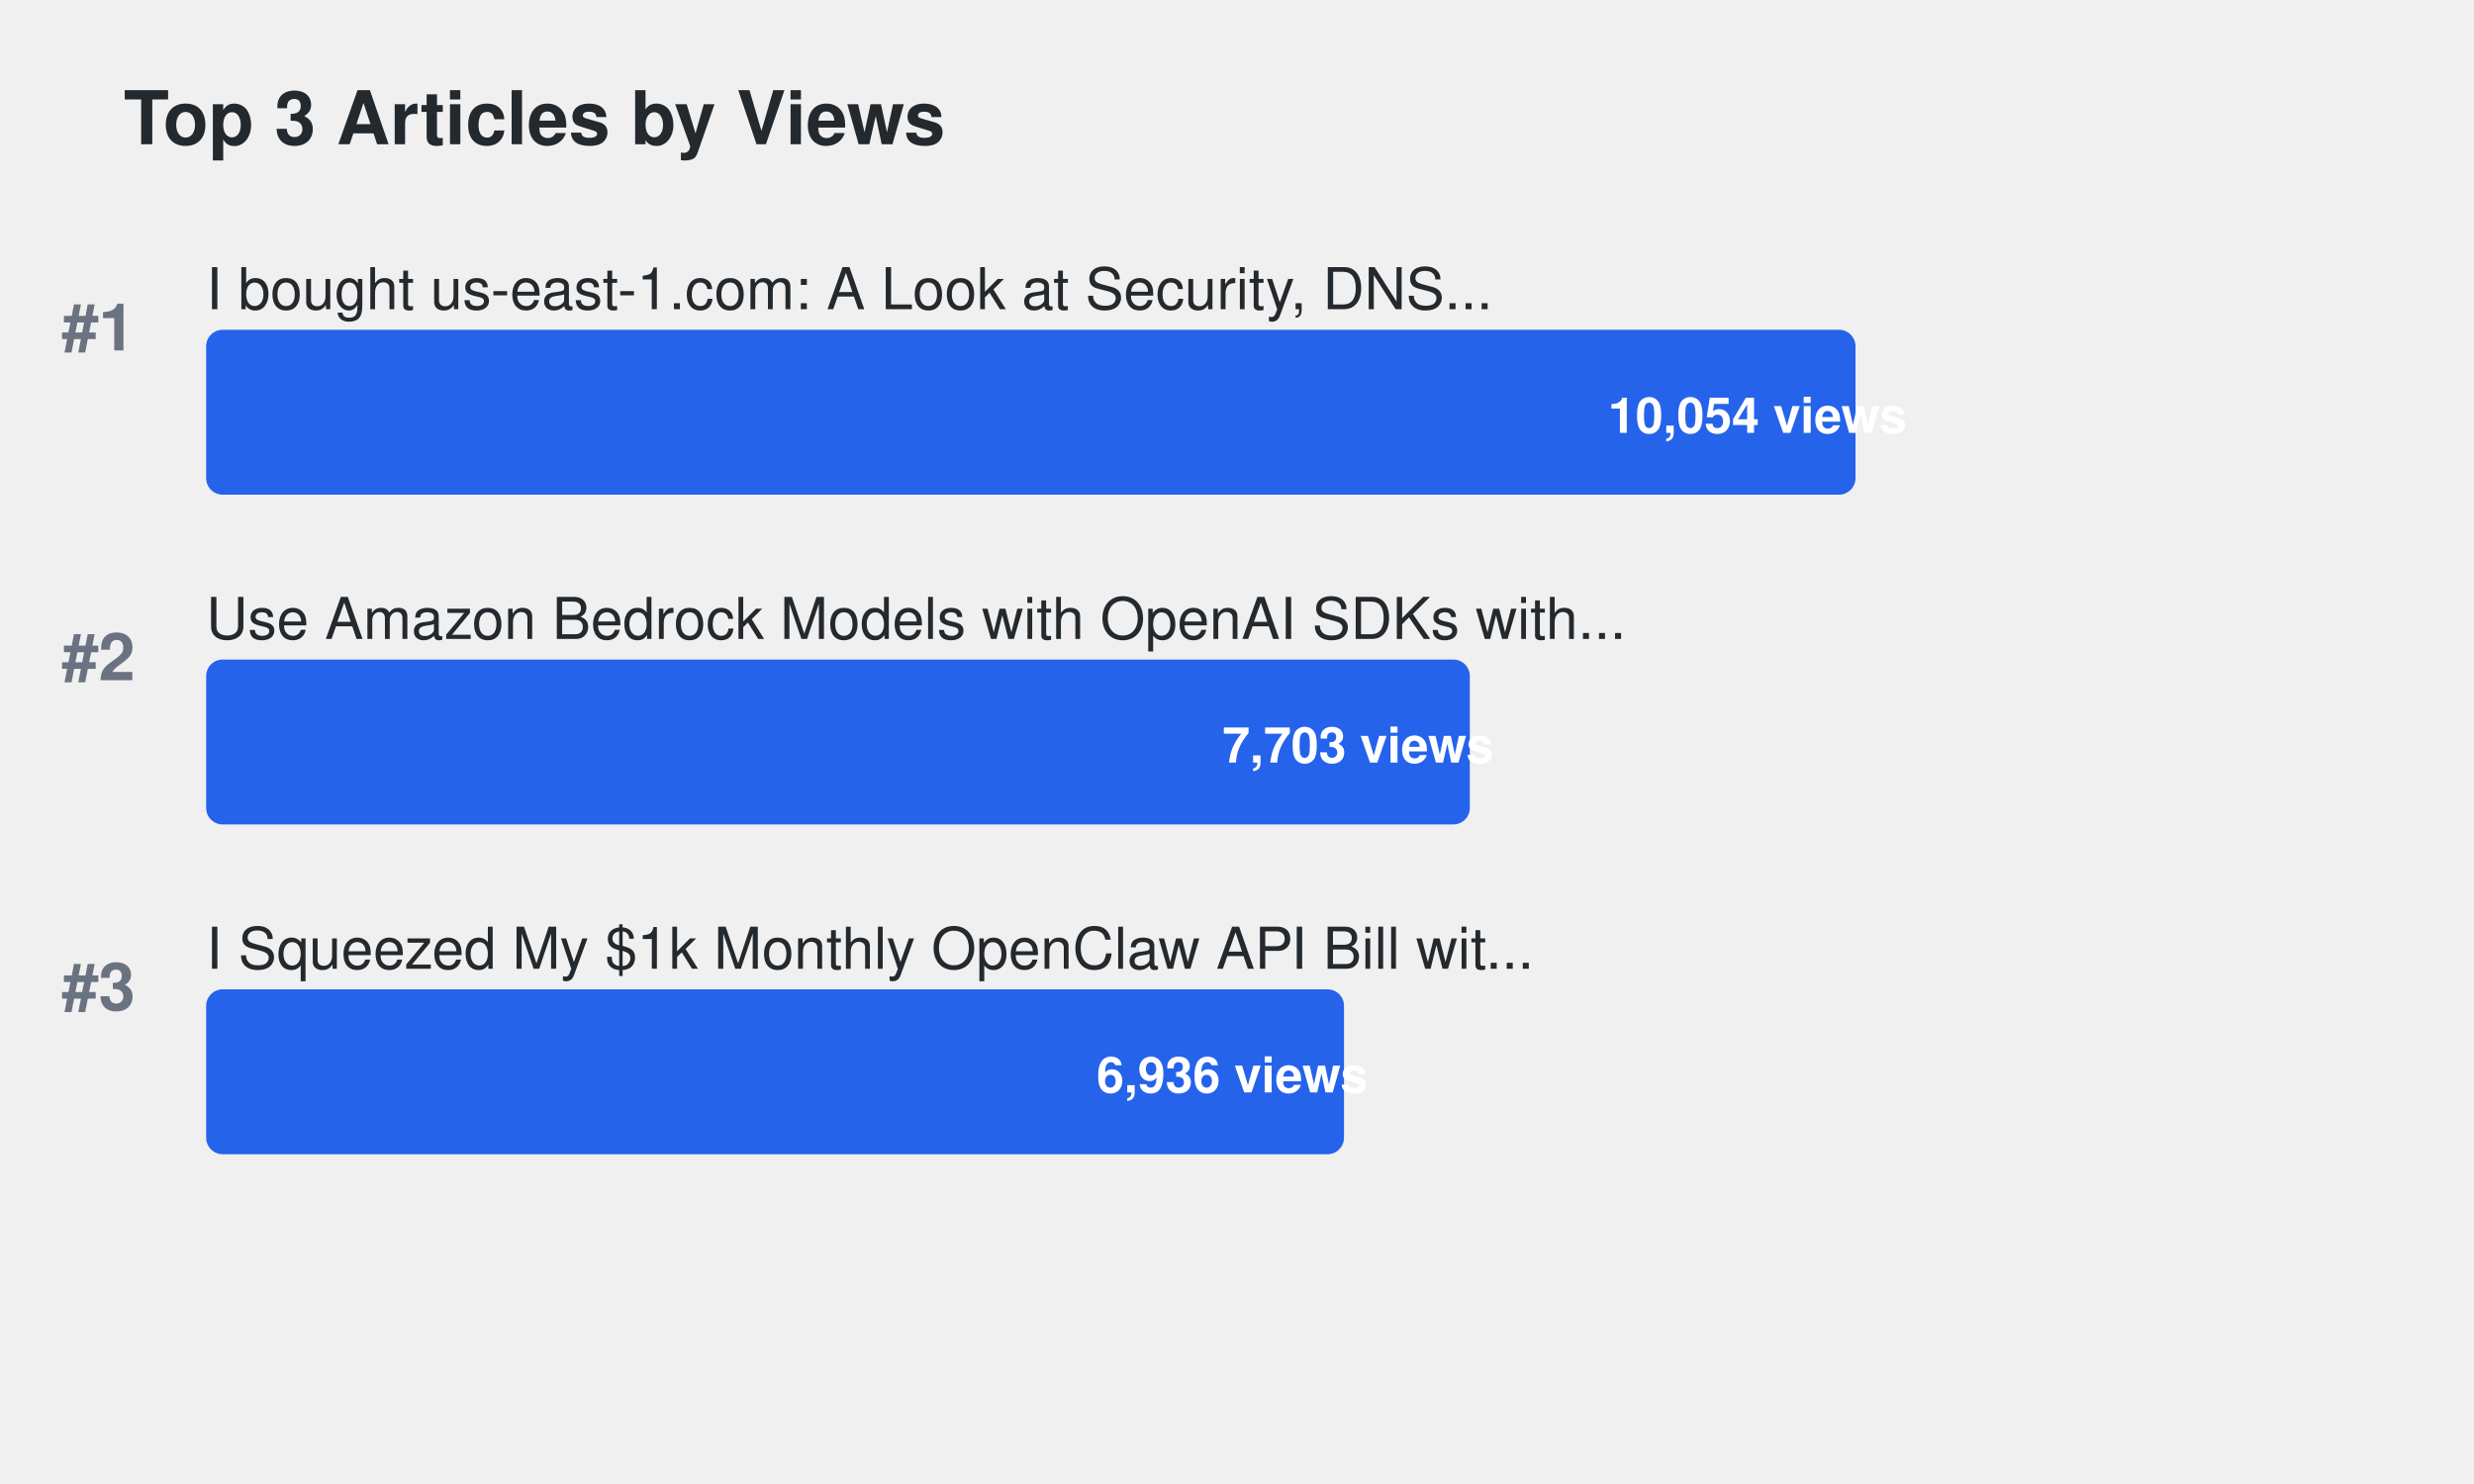
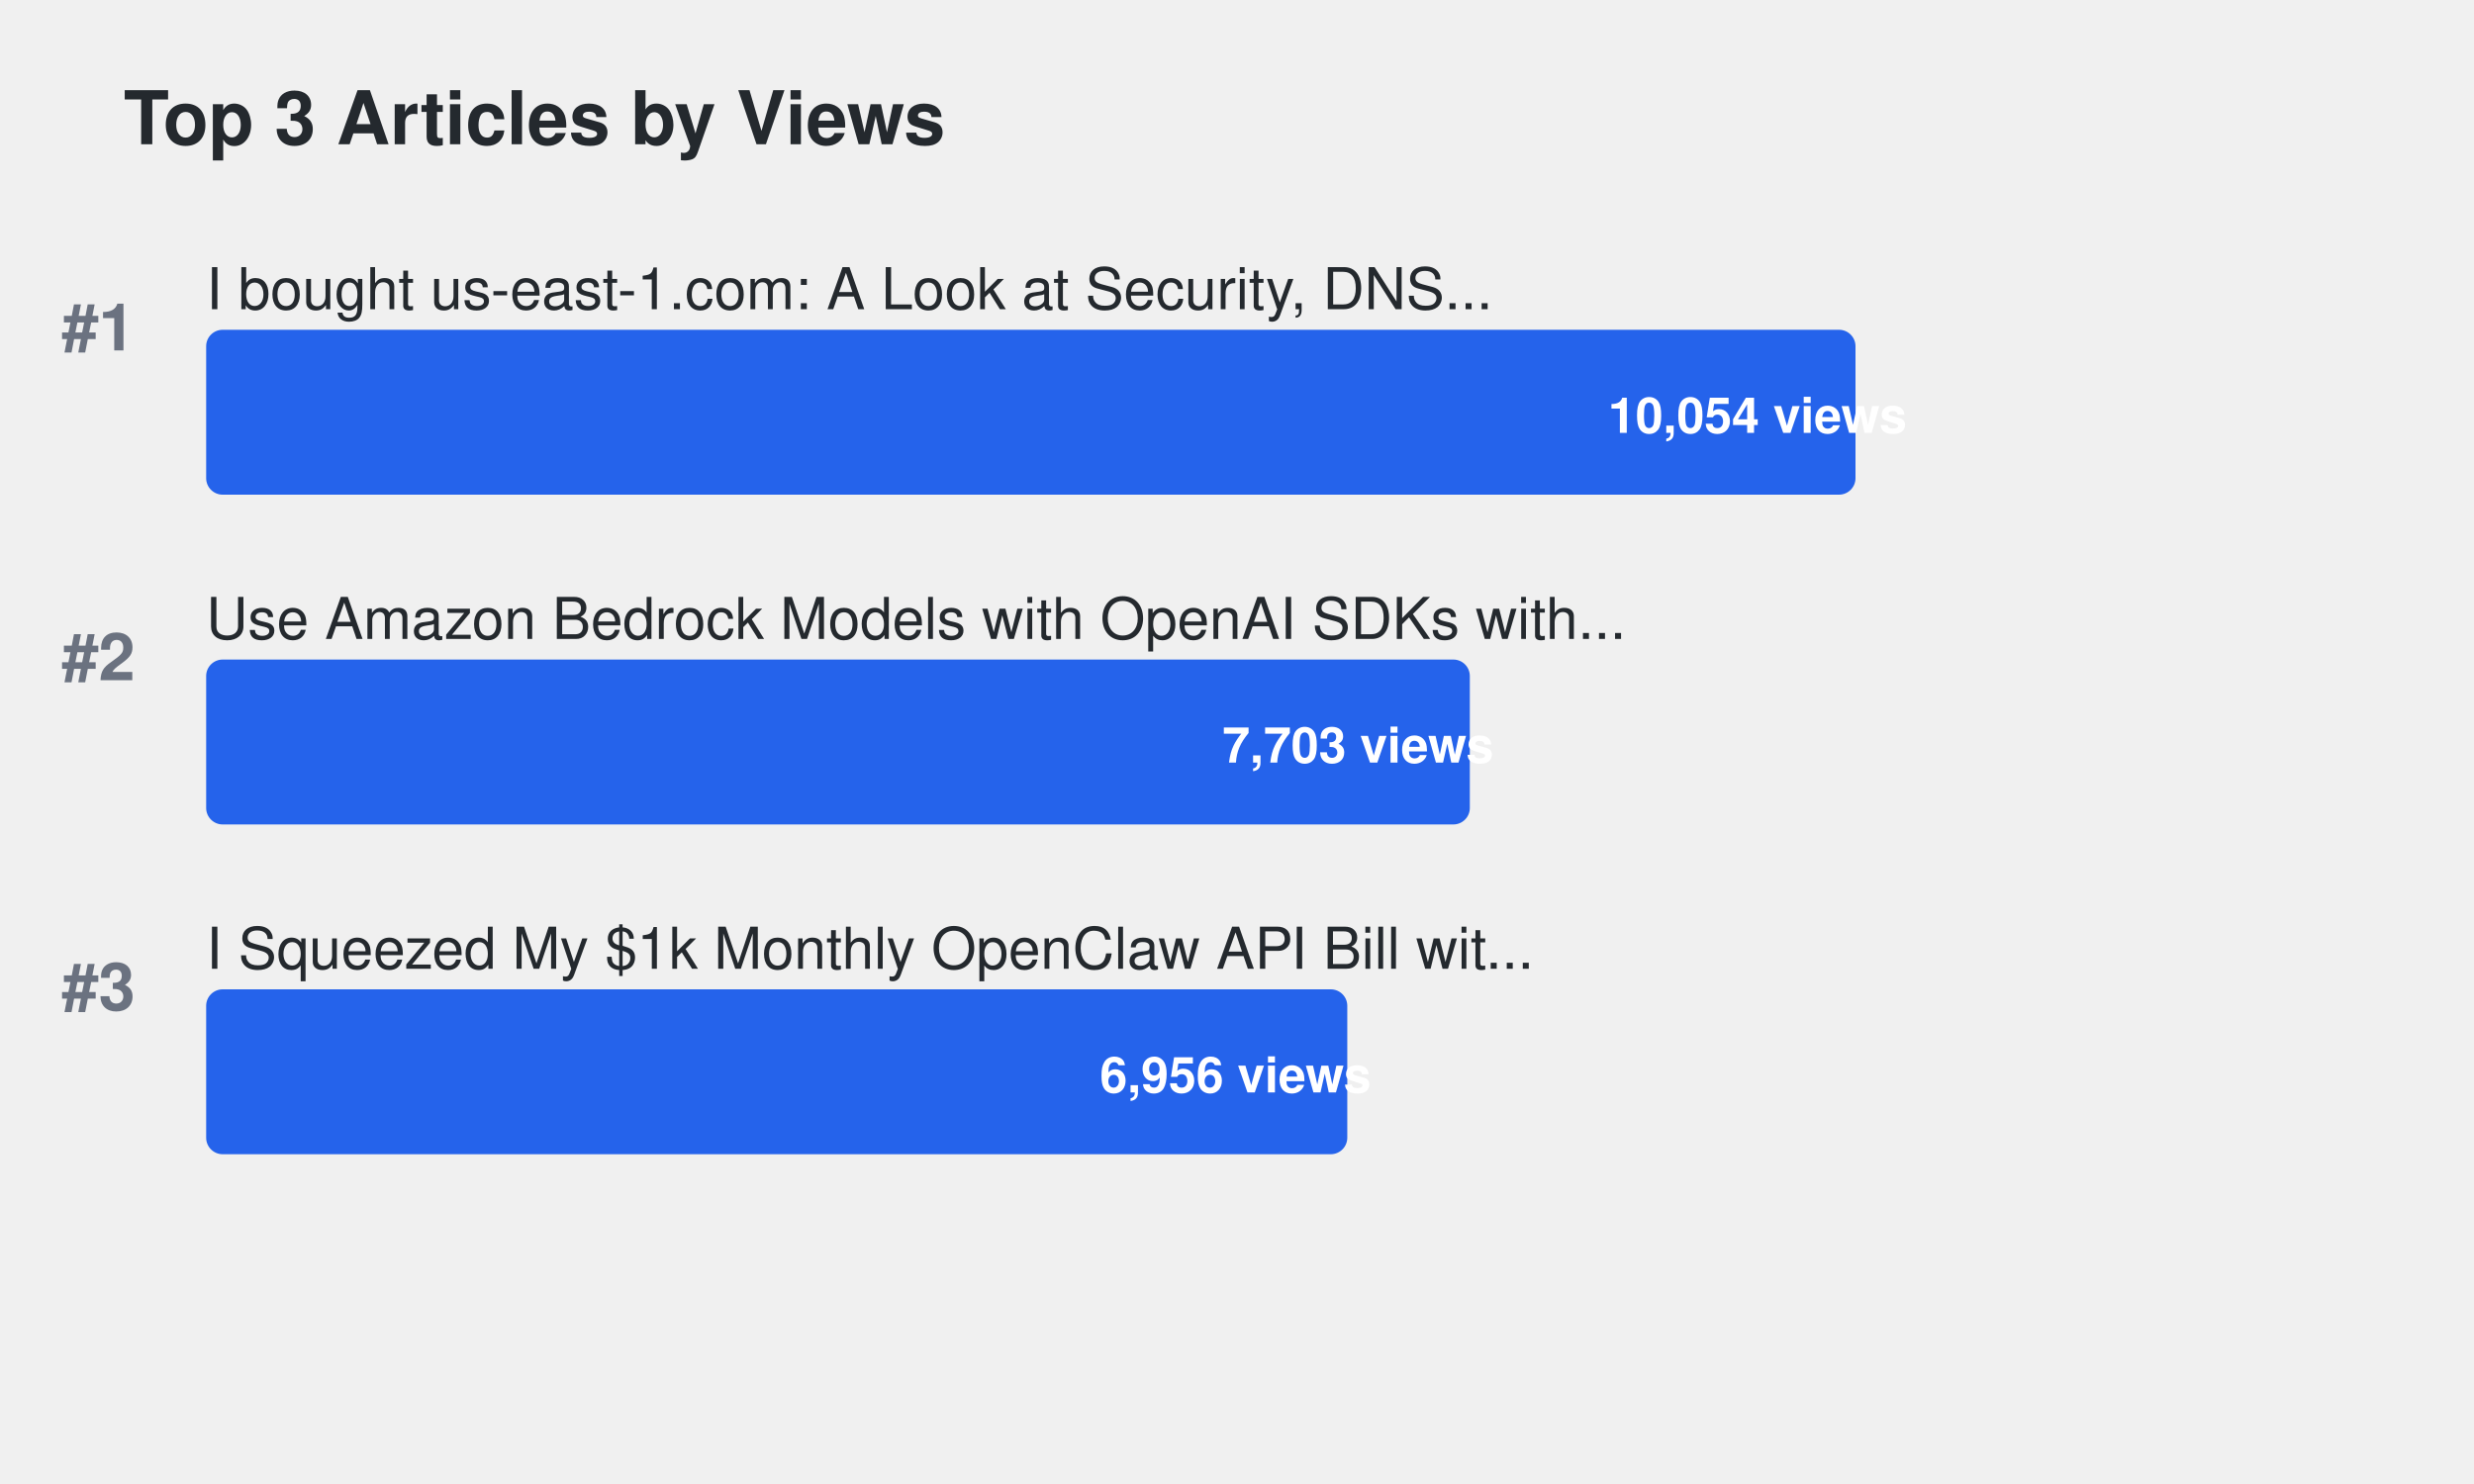
<svg xmlns="http://www.w3.org/2000/svg" width="600" height="360">
  <defs>
    <style>
.title { font-family: -apple-system, BlinkMacSystemFont, "Segoe UI", Helvetica, Arial, sans-serif; font-size: 18px; font-weight: 600; fill: #24292e; }
.article-title { font-family: -apple-system, BlinkMacSystemFont, "Segoe UI", Helvetica, Arial, sans-serif; font-size: 14px; font-weight: 500; fill: #24292e; }
.metric-value { font-family: -apple-system, BlinkMacSystemFont, "Segoe UI", Helvetica, Arial, sans-serif; font-size: 12px; font-weight: 600; fill: #ffffff; }
.rank { font-family: -apple-system, BlinkMacSystemFont, "Segoe UI", Helvetica, Arial, sans-serif; font-size: 16px; font-weight: 700; fill: #6b7280; }
.bar { rx: 4; ry: 4; }
.bar:hover { opacity: 0.8; cursor: pointer; }
a { text-decoration: none; }
a:hover .article-title { fill: #0969da; text-decoration: underline; }
a:hover .bar { opacity: 0.9; }
</style>
  </defs>
  <text x="30" y="35" class="title">Top 3 Articles by Views</text>
  <text x="15" y="85" class="rank">#1</text>
  <a href="https://dev.to/aws-builders/i-bought-us-east-1com-a-look-at-security-dns-traffic-and-protecting-aws-users-15ng" target="_blank">
    <text x="50" y="75" class="article-title">I bought us-east-1.com: A Look at Security, DNS...</text>
    <rect x="50" y="80" width="400.0" height="40" fill="#2563eb" class="bar">
</rect>
    <text x="390.0" y="105" class="metric-value" fill="#ffffff">10,054 views</text>
  </a>
  <text x="15" y="165" class="rank">#2</text>
  <a href="https://dev.to/aws-builders/use-amazon-bedrock-models-via-an-openai-api-compatible-serverless-endpoint-now-without-fixed-cost-5hf5" target="_blank">
    <text x="50" y="155" class="article-title">Use Amazon Bedrock Models with OpenAI SDKs with...</text>
    <rect x="50" y="160" width="306.465" height="40" fill="#2563eb" class="bar">
</rect>
    <text x="296.465" y="185" class="metric-value" fill="#ffffff">7,703 views</text>
  </a>
  <text x="15" y="245" class="rank">#3</text>
  <a href="https://dev.to/aws-builders/i-squeezed-my-1k-monthly-openclaw-api-bill-with-20month-in-aws-credits-heres-the-exact-setup-3gj4" target="_blank">
    <text x="50" y="235" class="article-title">I Squeezed My $1k Monthly OpenClaw API Bill wit...</text>
-     <rect x="50" y="240" width="275.95" height="40" fill="#2563eb" class="bar">
+     <rect x="50" y="240" width="276.746" height="40" fill="#2563eb" class="bar">
</rect>
-     <text x="265.95" y="265" class="metric-value" fill="#ffffff">6,936 views</text>
+     <text x="266.746" y="265" class="metric-value" fill="#ffffff">6,956 views</text>
  </a>
</svg>
